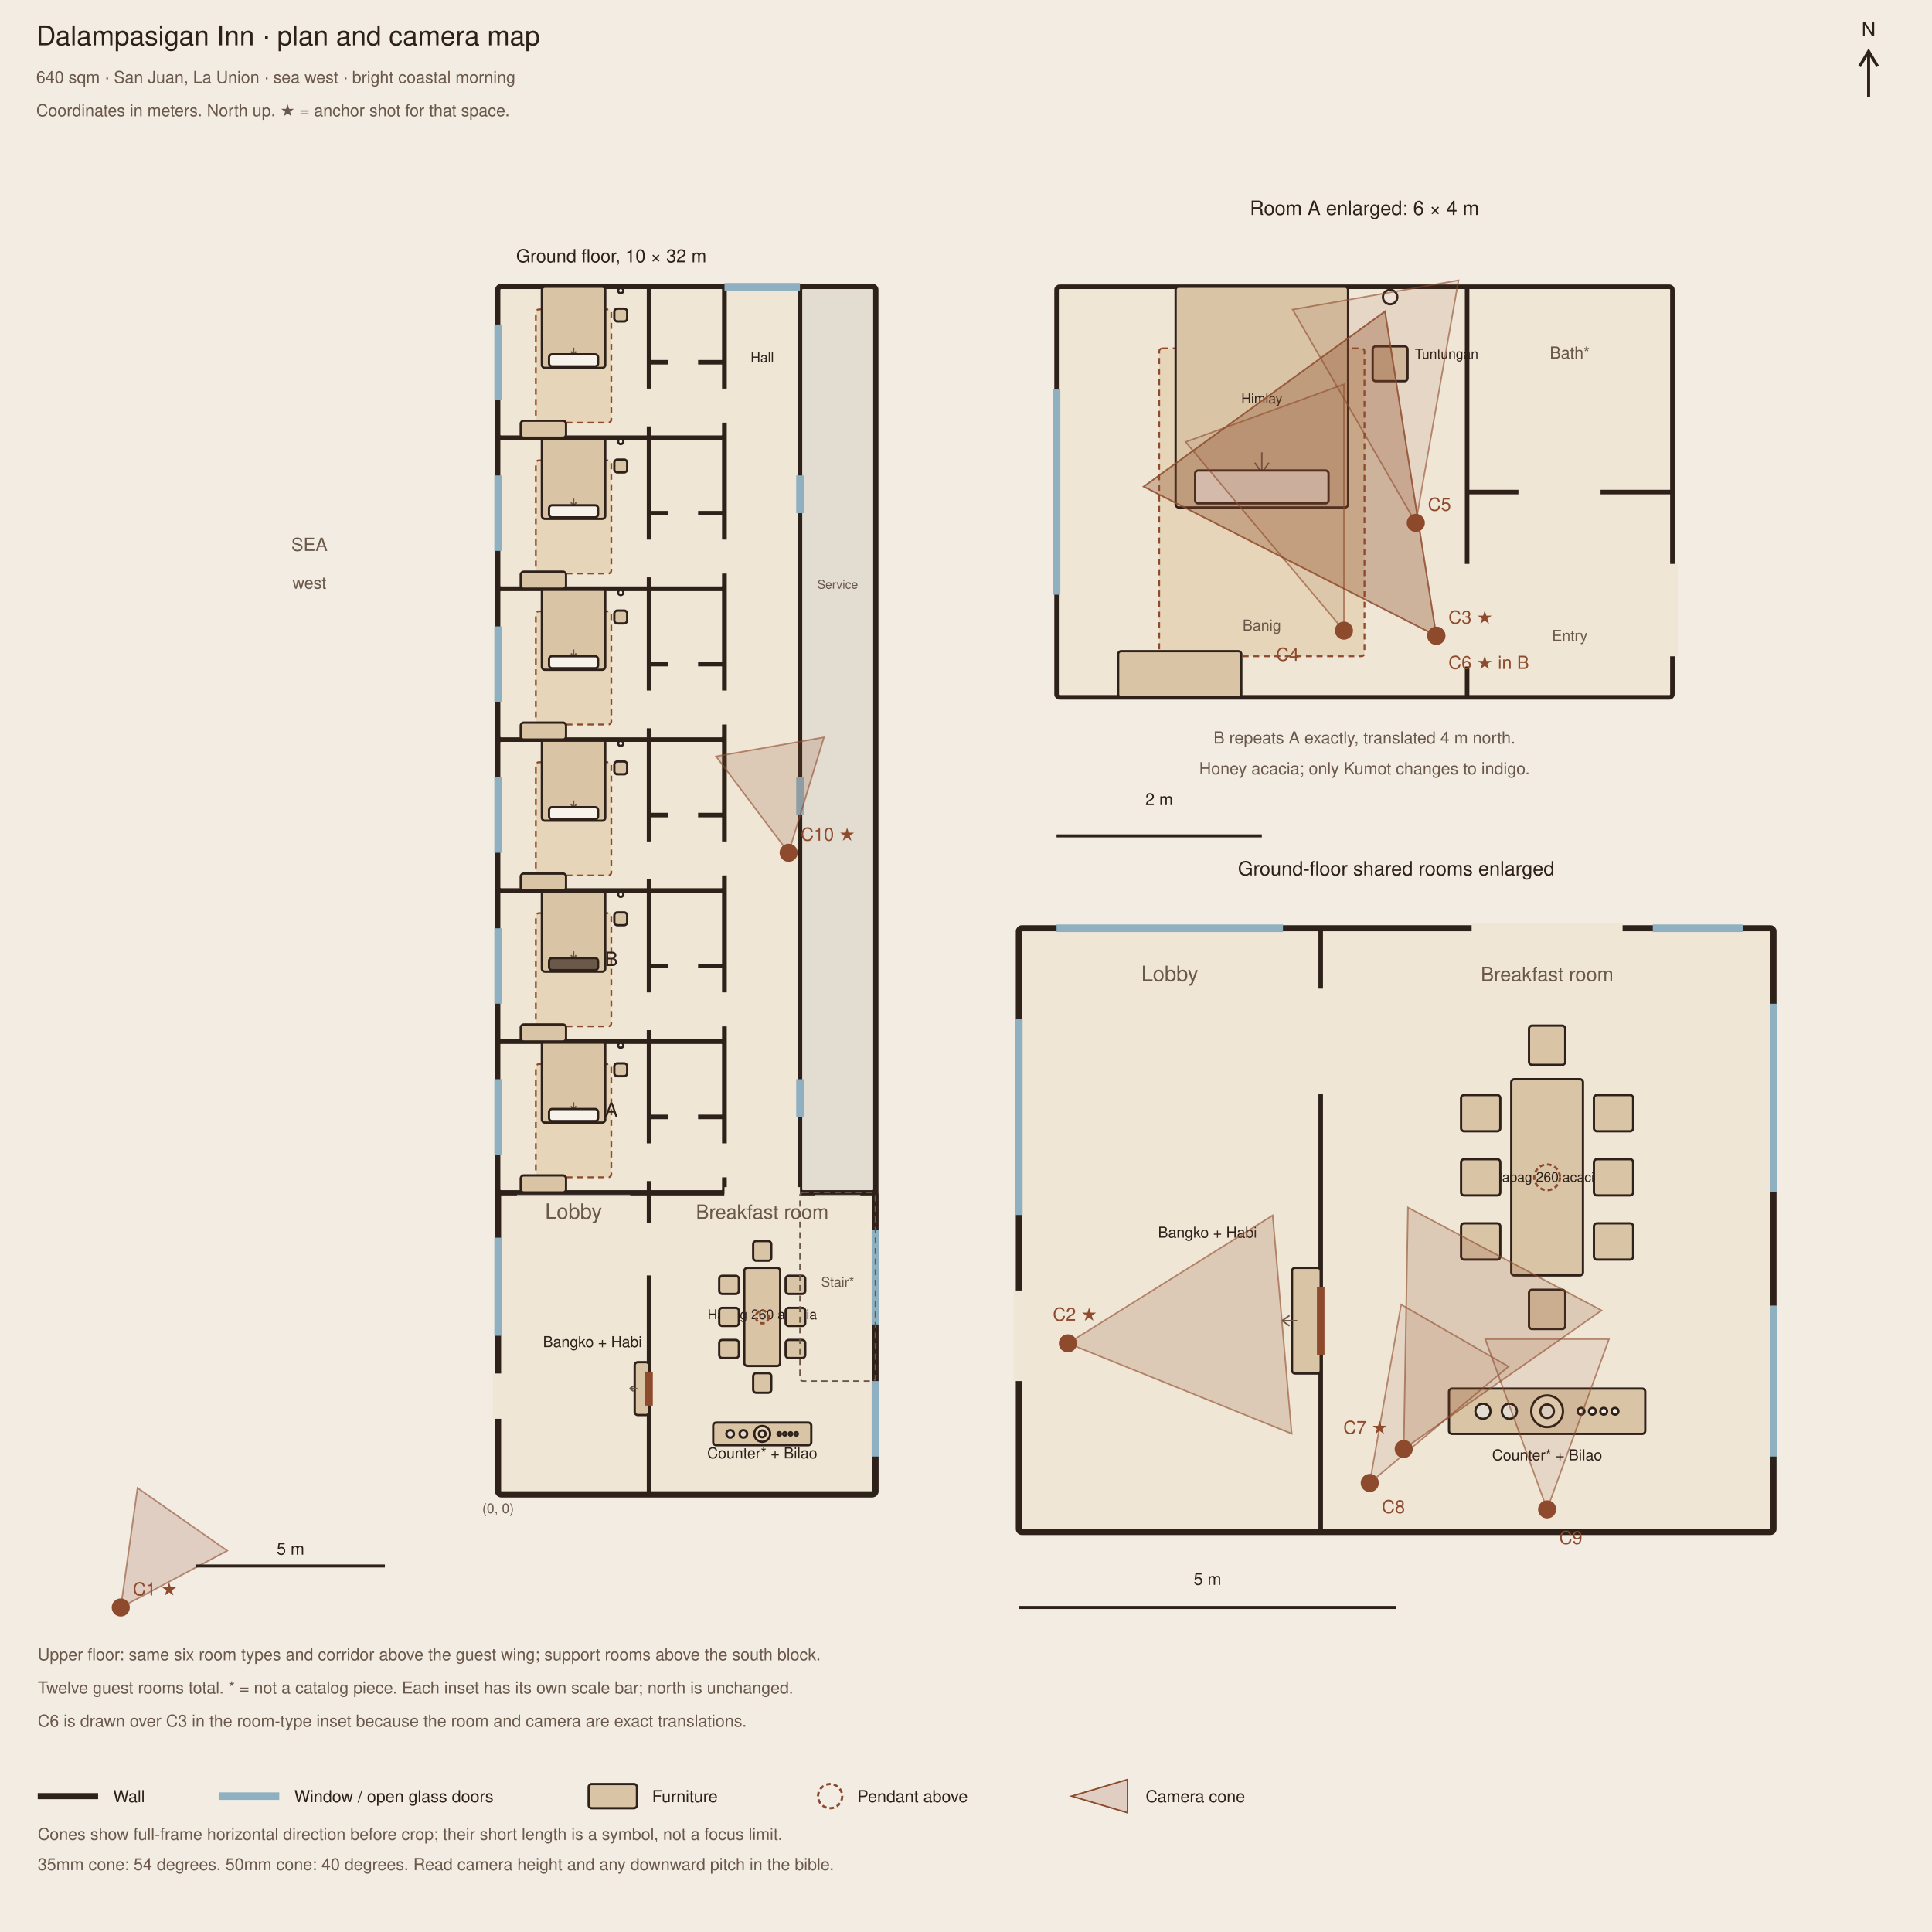
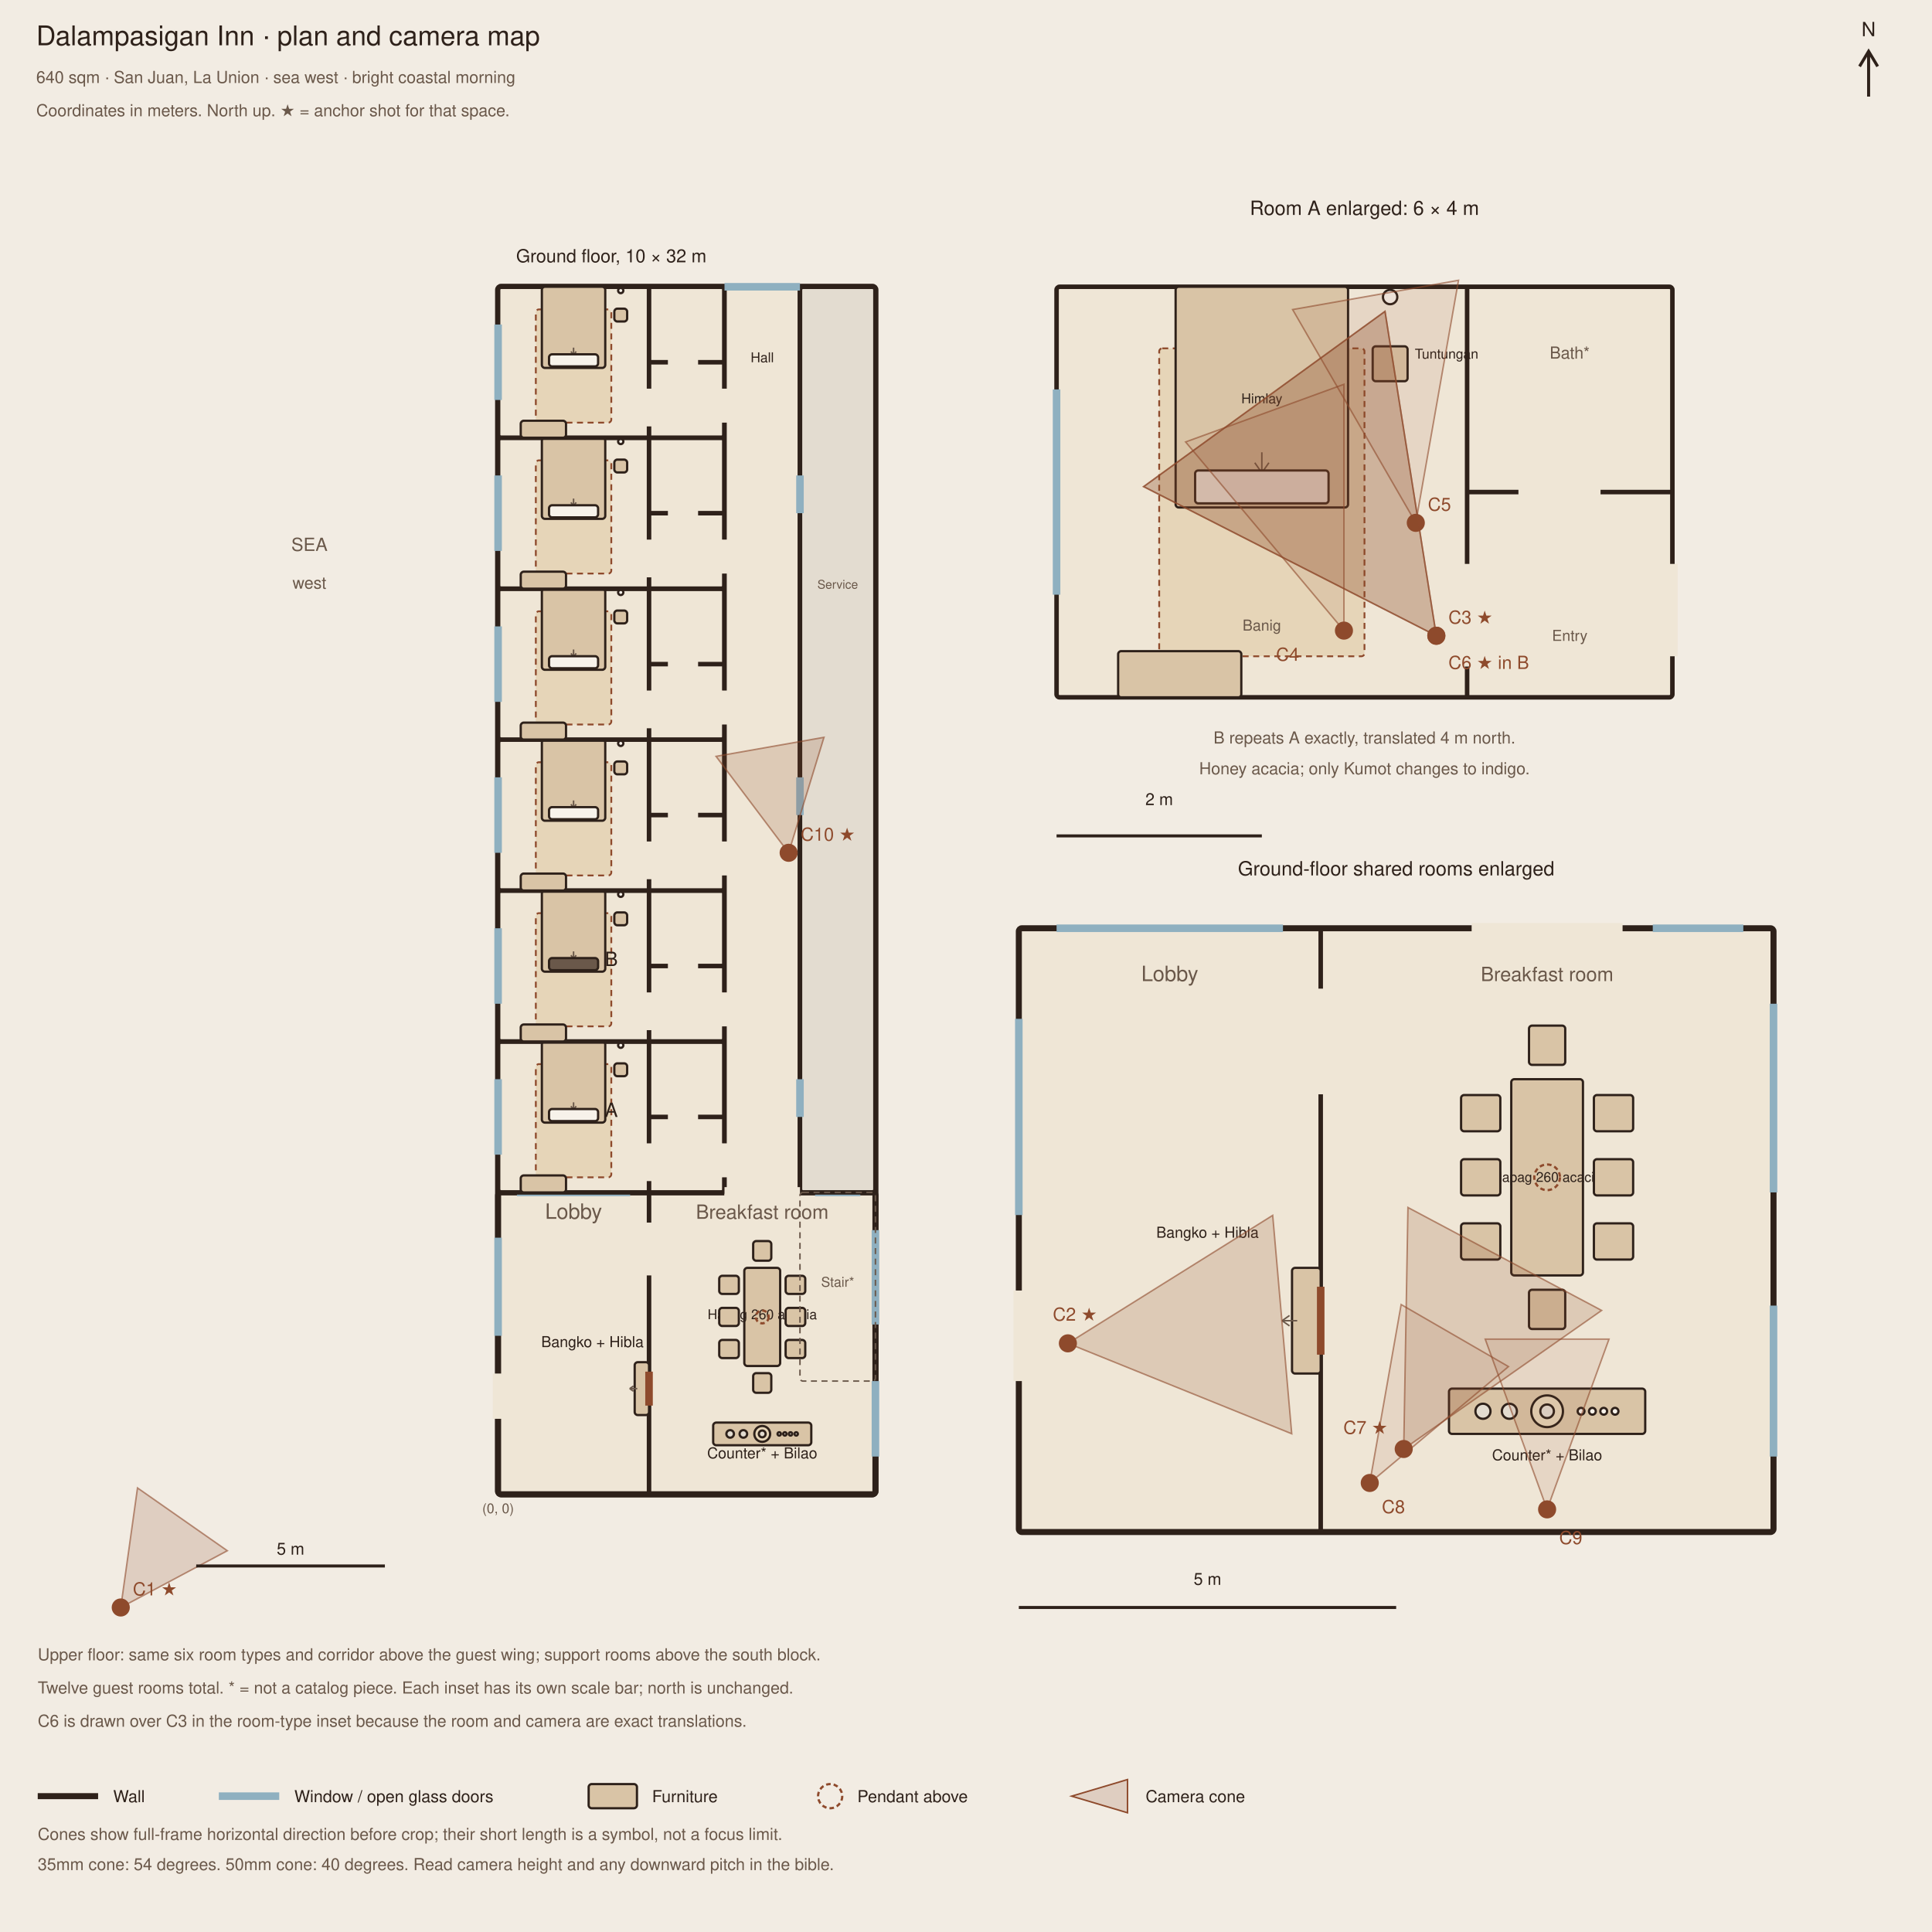
<svg xmlns="http://www.w3.org/2000/svg" width="1280" height="1280" viewBox="0 0 1280 1280" font-family="Helvetica, Arial, sans-serif">
  <rect width="100%" height="100%" fill="#F2ECE3" />
  <text x="24.0" y="30.0" font-size="18" font-weight="500" text-anchor="start" fill="#2E211A">Dalampasigan Inn · plan and camera map</text>
  <text x="24.0" y="55.0" font-size="11" font-weight="400" text-anchor="start" fill="#6A584A">640 sqm · San Juan, La Union · sea west · bright coastal morning</text>
  <text x="24.0" y="77.0" font-size="11" font-weight="400" text-anchor="start" fill="#6A584A">Coordinates in meters. North up. ★ = anchor shot for that space.</text>
  <path d="M1238 64 L1238 34 M1232 44 L1238 34 L1244 44" stroke="#2E211A" stroke-width="2" fill="none" />
  <text x="1238.0" y="24.0" font-size="13" font-weight="400" text-anchor="middle" fill="#2E211A">N</text>
  <rect x="330" y="190" width="250" height="800" rx="2" fill="#EFE6D6" stroke="#2E211A" stroke-width="4" />
  <rect x="330" y="790" width="250" height="200" rx="2" fill="#EFE6D6" stroke="#2E211A" stroke-width="4" />
  <line x1="430" y1="990" x2="430" y2="790" stroke="#2E211A" stroke-width="3" />
  <line x1="330" y1="940" x2="330" y2="910.0" stroke="#EFE6D6" stroke-width="7" />
  <line x1="430" y1="845.0" x2="430" y2="810.0" stroke="#EFE6D6" stroke-width="7" />
  <line x1="480" y1="790" x2="530" y2="790" stroke="#EFE6D6" stroke-width="7" />
  <line x1="330" y1="885.0" x2="330" y2="820.0" stroke="#8FB0C0" stroke-width="5" />
  <line x1="342.5" y1="790" x2="417.5" y2="790" stroke="#8FB0C0" stroke-width="5" />
  <line x1="580" y1="965" x2="580" y2="915" stroke="#8FB0C0" stroke-width="5" />
  <line x1="580" y1="877.5" x2="580" y2="815" stroke="#8FB0C0" stroke-width="5" />
  <line x1="540.0" y1="790" x2="570.0" y2="790" stroke="#8FB0C0" stroke-width="5" />
  <rect x="420.5" y="902.5" width="9.5" height="35.0" rx="2" fill="#D9C4A6" stroke="#2E211A" stroke-width="1.5" />
  <line x1="422.21" y1="920.0" x2="417.21" y2="920.0" stroke="#6A584A" stroke-width="1" />
  <line x1="417.21" y1="920.0" x2="419.667" y2="918.279" stroke="#6A584A" stroke-width="1" />
  <line x1="417.21" y1="920.0" x2="419.667" y2="921.721" stroke="#6A584A" stroke-width="1" />
  <line x1="430" y1="931.25" x2="430" y2="908.75" stroke="#8E4A2C" stroke-width="5" />
-   <text x="392.5" y="892.5" font-size="10" font-weight="400" text-anchor="middle" fill="#2E211A">Bangko + Habi</text>
+   <text x="392.5" y="892.5" font-size="10" font-weight="400" text-anchor="middle" fill="#2E211A">Bangko + Hibla</text>
  <rect x="493.125" y="840.0" width="23.75" height="65.0" rx="2" fill="#D9C4A6" stroke="#2E211A" stroke-width="1.5" />
  <text x="505.0" y="874.0" font-size="9" font-weight="400" text-anchor="middle" fill="#2E211A">Hapag 260 acacia</text>
  <rect x="476.5" y="887.75" width="13.0" height="12.0" rx="2" fill="#D9C4A6" stroke="#2E211A" stroke-width="1.5" />
  <rect x="476.5" y="866.5" width="13.0" height="12.0" rx="2" fill="#D9C4A6" stroke="#2E211A" stroke-width="1.5" />
  <rect x="476.5" y="845.25" width="13.0" height="12.0" rx="2" fill="#D9C4A6" stroke="#2E211A" stroke-width="1.5" />
  <rect x="520.5" y="887.75" width="13.0" height="12.0" rx="2" fill="#D9C4A6" stroke="#2E211A" stroke-width="1.5" />
  <rect x="520.5" y="866.5" width="13.0" height="12.0" rx="2" fill="#D9C4A6" stroke="#2E211A" stroke-width="1.5" />
  <rect x="520.5" y="845.25" width="13.0" height="12.0" rx="2" fill="#D9C4A6" stroke="#2E211A" stroke-width="1.5" />
  <rect x="499.0" y="909.75" width="12.0" height="13.0" rx="2" fill="#D9C4A6" stroke="#2E211A" stroke-width="1.5" />
  <rect x="499.0" y="822.25" width="12.0" height="13.0" rx="2" fill="#D9C4A6" stroke="#2E211A" stroke-width="1.5" />
  <circle cx="505" cy="872.5" r="4.25" fill="none" stroke="#8E4A2C" stroke-width="1.5" stroke-dasharray="3 2" />
  <rect x="472.5" y="942.5" width="65.0" height="15.0" rx="2" fill="#D9C4A6" stroke="#2E211A" stroke-width="1.5" />
  <circle cx="505" cy="950.0" r="5.25" fill="#E6D5B8" stroke="#2E211A" stroke-width="1.5" />
  <circle cx="483.75" cy="950.0" r="2.5" fill="#E3DCD0" stroke="#2E211A" stroke-width="1.5" />
  <circle cx="492.5" cy="950.0" r="2.5" fill="#E3DCD0" stroke="#2E211A" stroke-width="1.5" />
  <circle cx="505" cy="950.0" r="2.25" fill="#E3DCD0" stroke="#2E211A" stroke-width="1.5" />
  <circle cx="516.25" cy="950.0" r="1.125" fill="#F7F2EA" stroke="#2E211A" stroke-width="1.5" />
  <circle cx="520.0" cy="950.0" r="1.125" fill="#F7F2EA" stroke="#2E211A" stroke-width="1.5" />
  <circle cx="523.75" cy="950.0" r="1.125" fill="#F7F2EA" stroke="#2E211A" stroke-width="1.5" />
  <circle cx="527.5" cy="950.0" r="1.125" fill="#F7F2EA" stroke="#2E211A" stroke-width="1.5" />
  <text x="505.0" y="966.2" font-size="10" font-weight="400" text-anchor="middle" fill="#2E211A">Counter* + Bilao</text>
  <text x="380.0" y="807.5" font-size="14" font-weight="400" text-anchor="middle" fill="#6A584A">Lobby</text>
  <text x="505.0" y="807.5" font-size="13" font-weight="400" text-anchor="middle" fill="#6A584A">Breakfast room</text>
  <rect x="330" y="690" width="150" height="100" rx="2" fill="#EFE6D6" stroke="#2E211A" stroke-width="3" />
  <line x1="430" y1="790" x2="430" y2="690" stroke="#2E211A" stroke-width="3" />
  <line x1="430" y1="740" x2="480" y2="740" stroke="#2E211A" stroke-width="3" />
  <line x1="480" y1="780.0" x2="480" y2="757.5" stroke="#EFE6D6" stroke-width="7" />
  <line x1="430" y1="782.5" x2="430" y2="757.5" stroke="#EFE6D6" stroke-width="7" />
  <line x1="442.5" y1="740" x2="462.5" y2="740" stroke="#EFE6D6" stroke-width="7" />
  <line x1="330" y1="765" x2="330" y2="715" stroke="#8FB0C0" stroke-width="5" />
  <rect x="355" y="705.0" width="50" height="75" rx="2" fill="#E6D5B8" stroke="#8E4A2C" stroke-width="1.2" stroke-dasharray="4 3" />
  <rect x="359.0" y="690.0" width="42.0" height="53.75" rx="2" fill="#D9C4A6" stroke="#2E211A" stroke-width="1.5" />
  <line x1="380.0" y1="730.315" x2="380.0" y2="735.315" stroke="#6A584A" stroke-width="1" />
  <line x1="380.0" y1="735.315" x2="378.279" y2="732.858" stroke="#6A584A" stroke-width="1" />
  <line x1="380.0" y1="735.315" x2="381.721" y2="732.858" stroke="#6A584A" stroke-width="1" />
  <rect x="363.75" y="734.75" width="32.5" height="8.0" rx="2" fill="#F7F2EA" stroke="#2E211A" stroke-width="1.5" />
  <rect x="407.0" y="704.5" width="8.5" height="8.5" rx="2" fill="#D9C4A6" stroke="#2E211A" stroke-width="1.5" />
  <rect x="345.0" y="778.75" width="30.0" height="11.25" rx="2" fill="#D9C4A6" stroke="#2E211A" stroke-width="1.5" />
  <circle cx="411.25" cy="692.5" r="1.75" fill="#F7F2EA" stroke="#2E211A" stroke-width="1.5" />
  <rect x="330" y="590" width="150" height="100" rx="2" fill="#EFE6D6" stroke="#2E211A" stroke-width="3" />
  <line x1="430" y1="690" x2="430" y2="590" stroke="#2E211A" stroke-width="3" />
  <line x1="430" y1="640" x2="480" y2="640" stroke="#2E211A" stroke-width="3" />
  <line x1="480" y1="680.0" x2="480" y2="657.5" stroke="#EFE6D6" stroke-width="7" />
  <line x1="430" y1="682.5" x2="430" y2="657.5" stroke="#EFE6D6" stroke-width="7" />
  <line x1="442.5" y1="640" x2="462.5" y2="640" stroke="#EFE6D6" stroke-width="7" />
  <line x1="330" y1="665" x2="330" y2="615" stroke="#8FB0C0" stroke-width="5" />
  <rect x="355" y="605.0" width="50" height="75" rx="2" fill="#E6D5B8" stroke="#8E4A2C" stroke-width="1.2" stroke-dasharray="4 3" />
  <rect x="359.0" y="590.0" width="42.0" height="53.75" rx="2" fill="#D9C4A6" stroke="#2E211A" stroke-width="1.5" />
  <line x1="380.0" y1="630.315" x2="380.0" y2="635.315" stroke="#6A584A" stroke-width="1" />
  <line x1="380.0" y1="635.315" x2="378.279" y2="632.858" stroke="#6A584A" stroke-width="1" />
  <line x1="380.0" y1="635.315" x2="381.721" y2="632.858" stroke="#6A584A" stroke-width="1" />
  <rect x="363.75" y="634.75" width="32.5" height="8.0" rx="2" fill="#6A584A" stroke="#2E211A" stroke-width="1.5" />
  <rect x="407.0" y="604.5" width="8.5" height="8.5" rx="2" fill="#D9C4A6" stroke="#2E211A" stroke-width="1.5" />
  <rect x="345.0" y="678.75" width="30.0" height="11.25" rx="2" fill="#D9C4A6" stroke="#2E211A" stroke-width="1.5" />
  <circle cx="411.25" cy="592.5" r="1.75" fill="#F7F2EA" stroke="#2E211A" stroke-width="1.5" />
  <rect x="330" y="490" width="150" height="100" rx="2" fill="#EFE6D6" stroke="#2E211A" stroke-width="3" />
  <line x1="430" y1="590" x2="430" y2="490" stroke="#2E211A" stroke-width="3" />
  <line x1="430" y1="540" x2="480" y2="540" stroke="#2E211A" stroke-width="3" />
  <line x1="480" y1="580.0" x2="480" y2="557.5" stroke="#EFE6D6" stroke-width="7" />
  <line x1="430" y1="582.5" x2="430" y2="557.5" stroke="#EFE6D6" stroke-width="7" />
  <line x1="442.5" y1="540" x2="462.5" y2="540" stroke="#EFE6D6" stroke-width="7" />
  <line x1="330" y1="565" x2="330" y2="515" stroke="#8FB0C0" stroke-width="5" />
  <rect x="355" y="505" width="50" height="75" rx="2" fill="#E6D5B8" stroke="#8E4A2C" stroke-width="1.2" stroke-dasharray="4 3" />
  <rect x="359.0" y="490.0" width="42.0" height="53.75" rx="2" fill="#D9C4A6" stroke="#2E211A" stroke-width="1.5" />
  <line x1="380.0" y1="530.315" x2="380.0" y2="535.315" stroke="#6A584A" stroke-width="1" />
  <line x1="380.0" y1="535.315" x2="378.279" y2="532.858" stroke="#6A584A" stroke-width="1" />
  <line x1="380.0" y1="535.315" x2="381.721" y2="532.858" stroke="#6A584A" stroke-width="1" />
  <rect x="363.75" y="534.75" width="32.5" height="8.0" rx="2" fill="#F7F2EA" stroke="#2E211A" stroke-width="1.5" />
  <rect x="407.0" y="504.5" width="8.5" height="8.5" rx="2" fill="#D9C4A6" stroke="#2E211A" stroke-width="1.5" />
  <rect x="345.0" y="578.75" width="30.0" height="11.25" rx="2" fill="#D9C4A6" stroke="#2E211A" stroke-width="1.5" />
  <circle cx="411.25" cy="492.5" r="1.75" fill="#F7F2EA" stroke="#2E211A" stroke-width="1.5" />
  <rect x="330" y="390" width="150" height="100" rx="2" fill="#EFE6D6" stroke="#2E211A" stroke-width="3" />
  <line x1="430" y1="490" x2="430" y2="390" stroke="#2E211A" stroke-width="3" />
  <line x1="430" y1="440" x2="480" y2="440" stroke="#2E211A" stroke-width="3" />
  <line x1="480" y1="480" x2="480" y2="457.5" stroke="#EFE6D6" stroke-width="7" />
  <line x1="430" y1="482.5" x2="430" y2="457.5" stroke="#EFE6D6" stroke-width="7" />
  <line x1="442.5" y1="440" x2="462.5" y2="440" stroke="#EFE6D6" stroke-width="7" />
  <line x1="330" y1="465" x2="330" y2="415" stroke="#8FB0C0" stroke-width="5" />
  <rect x="355" y="405.0" width="50" height="75" rx="2" fill="#E6D5B8" stroke="#8E4A2C" stroke-width="1.2" stroke-dasharray="4 3" />
  <rect x="359.0" y="390.0" width="42.0" height="53.75" rx="2" fill="#D9C4A6" stroke="#2E211A" stroke-width="1.5" />
  <line x1="380.0" y1="430.315" x2="380.0" y2="435.315" stroke="#6A584A" stroke-width="1" />
  <line x1="380.0" y1="435.315" x2="378.279" y2="432.858" stroke="#6A584A" stroke-width="1" />
  <line x1="380.0" y1="435.315" x2="381.721" y2="432.858" stroke="#6A584A" stroke-width="1" />
  <rect x="363.75" y="434.75" width="32.5" height="8.0" rx="2" fill="#F7F2EA" stroke="#2E211A" stroke-width="1.5" />
  <rect x="407.0" y="404.5" width="8.5" height="8.5" rx="2" fill="#D9C4A6" stroke="#2E211A" stroke-width="1.5" />
  <rect x="345.0" y="478.75" width="30.0" height="11.25" rx="2" fill="#D9C4A6" stroke="#2E211A" stroke-width="1.5" />
  <circle cx="411.25" cy="392.5" r="1.75" fill="#F7F2EA" stroke="#2E211A" stroke-width="1.5" />
  <rect x="330" y="290" width="150" height="100" rx="2" fill="#EFE6D6" stroke="#2E211A" stroke-width="3" />
  <line x1="430" y1="390" x2="430" y2="290" stroke="#2E211A" stroke-width="3" />
  <line x1="430" y1="340" x2="480" y2="340" stroke="#2E211A" stroke-width="3" />
  <line x1="480" y1="380.0" x2="480" y2="357.5" stroke="#EFE6D6" stroke-width="7" />
  <line x1="430" y1="382.5" x2="430" y2="357.5" stroke="#EFE6D6" stroke-width="7" />
  <line x1="442.5" y1="340" x2="462.5" y2="340" stroke="#EFE6D6" stroke-width="7" />
  <line x1="330" y1="365" x2="330" y2="315" stroke="#8FB0C0" stroke-width="5" />
  <rect x="355" y="305.0" width="50" height="75" rx="2" fill="#E6D5B8" stroke="#8E4A2C" stroke-width="1.2" stroke-dasharray="4 3" />
  <rect x="359.0" y="290.0" width="42.0" height="53.75" rx="2" fill="#D9C4A6" stroke="#2E211A" stroke-width="1.5" />
  <line x1="380.0" y1="330.315" x2="380.0" y2="335.315" stroke="#6A584A" stroke-width="1" />
  <line x1="380.0" y1="335.315" x2="378.279" y2="332.858" stroke="#6A584A" stroke-width="1" />
  <line x1="380.0" y1="335.315" x2="381.721" y2="332.858" stroke="#6A584A" stroke-width="1" />
  <rect x="363.75" y="334.75" width="32.5" height="8.0" rx="2" fill="#F7F2EA" stroke="#2E211A" stroke-width="1.5" />
  <rect x="407.0" y="304.5" width="8.5" height="8.5" rx="2" fill="#D9C4A6" stroke="#2E211A" stroke-width="1.5" />
  <rect x="345.0" y="378.75" width="30.0" height="11.25" rx="2" fill="#D9C4A6" stroke="#2E211A" stroke-width="1.5" />
  <circle cx="411.25" cy="292.5" r="1.75" fill="#F7F2EA" stroke="#2E211A" stroke-width="1.5" />
  <rect x="330" y="190" width="150" height="100" rx="2" fill="#EFE6D6" stroke="#2E211A" stroke-width="3" />
  <line x1="430" y1="290" x2="430" y2="190" stroke="#2E211A" stroke-width="3" />
  <line x1="430" y1="240" x2="480" y2="240" stroke="#2E211A" stroke-width="3" />
  <line x1="480" y1="280.0" x2="480" y2="257.5" stroke="#EFE6D6" stroke-width="7" />
  <line x1="430" y1="282.5" x2="430" y2="257.5" stroke="#EFE6D6" stroke-width="7" />
  <line x1="442.5" y1="240" x2="462.5" y2="240" stroke="#EFE6D6" stroke-width="7" />
  <line x1="330" y1="265" x2="330" y2="215" stroke="#8FB0C0" stroke-width="5" />
  <rect x="355" y="205.0" width="50" height="75" rx="2" fill="#E6D5B8" stroke="#8E4A2C" stroke-width="1.2" stroke-dasharray="4 3" />
  <rect x="359.0" y="190.0" width="42.0" height="53.75" rx="2" fill="#D9C4A6" stroke="#2E211A" stroke-width="1.5" />
  <line x1="380.0" y1="230.315" x2="380.0" y2="235.315" stroke="#6A584A" stroke-width="1" />
  <line x1="380.0" y1="235.315" x2="378.279" y2="232.858" stroke="#6A584A" stroke-width="1" />
  <line x1="380.0" y1="235.315" x2="381.721" y2="232.858" stroke="#6A584A" stroke-width="1" />
  <rect x="363.75" y="234.75" width="32.5" height="8.0" rx="2" fill="#F7F2EA" stroke="#2E211A" stroke-width="1.5" />
  <rect x="407.0" y="204.5" width="8.5" height="8.5" rx="2" fill="#D9C4A6" stroke="#2E211A" stroke-width="1.5" />
  <rect x="345.0" y="278.75" width="30.0" height="11.25" rx="2" fill="#D9C4A6" stroke="#2E211A" stroke-width="1.5" />
  <circle cx="411.25" cy="192.5" r="1.75" fill="#F7F2EA" stroke="#2E211A" stroke-width="1.5" />
  <rect x="480" y="190" width="50" height="600" rx="2" fill="#EFE6D6" stroke="#2E211A" stroke-width="3" />
  <rect x="530" y="190" width="50" height="600" rx="2" fill="#E3DCD0" stroke="#2E211A" stroke-width="3" />
  <line x1="480" y1="790" x2="530" y2="790" stroke="#EFE6D6" stroke-width="7" />
  <line x1="480" y1="780.0" x2="480" y2="757.5" stroke="#EFE6D6" stroke-width="7" />
  <line x1="480" y1="680.0" x2="480" y2="657.5" stroke="#EFE6D6" stroke-width="7" />
  <line x1="480" y1="580.0" x2="480" y2="557.5" stroke="#EFE6D6" stroke-width="7" />
  <line x1="480" y1="480" x2="480" y2="457.5" stroke="#EFE6D6" stroke-width="7" />
  <line x1="480" y1="380.0" x2="480" y2="357.5" stroke="#EFE6D6" stroke-width="7" />
  <line x1="480" y1="280.0" x2="480" y2="257.5" stroke="#EFE6D6" stroke-width="7" />
  <line x1="530" y1="740" x2="530" y2="715" stroke="#8FB0C0" stroke-width="5" />
  <line x1="530" y1="540" x2="530" y2="515" stroke="#8FB0C0" stroke-width="5" />
  <line x1="530" y1="340" x2="530" y2="315" stroke="#8FB0C0" stroke-width="5" />
  <line x1="480" y1="190" x2="530" y2="190" stroke="#8FB0C0" stroke-width="5" />
  <rect x="530" y="790" width="50" height="125" rx="2" fill="none" stroke="#6A584A" stroke-width="1" stroke-dasharray="4 3" />
  <text x="555.0" y="852.5" font-size="9" font-weight="400" text-anchor="middle" fill="#6A584A">Stair*</text>
  <text x="505.0" y="240.0" font-size="9" font-weight="400" text-anchor="middle" fill="#2E211A">Hall</text>
  <text x="555.0" y="390.0" font-size="8" font-weight="400" text-anchor="middle" fill="#6A584A">Service</text>
  <text x="405.0" y="173.8" font-size="12" font-weight="400" text-anchor="middle" fill="#2E211A">Ground floor, 10 × 32 m</text>
  <text x="330.0" y="1002.5" font-size="9" font-weight="400" text-anchor="middle" fill="#6A584A">(0, 0)</text>
  <text x="205.0" y="365.0" font-size="12" font-weight="400" text-anchor="middle" fill="#6A584A">SEA</text>
  <text x="205.0" y="390.0" font-size="11" font-weight="400" text-anchor="middle" fill="#6A584A">west</text>
  <text x="405.0" y="740.0" font-size="13" font-weight="400" text-anchor="middle" fill="#2E211A">A</text>
  <text x="405.0" y="640.0" font-size="13" font-weight="400" text-anchor="middle" fill="#2E211A">B</text>
  <polygon points="80.0,1065.0 91.1,985.8 150.6,1027.4" fill="#8E4A2C" fill-opacity="0.18" stroke="#8E4A2C" stroke-width="1" stroke-opacity="0.6" data-camera="C1" data-shot="dalampasigan-g01-exterior" data-x="-10.0" data-y="-3.0" data-heading="35.0" data-lens="35" data-height="1.5" data-space="project" />
  <circle cx="80.0" cy="1065.0" r="6" fill="#8E4A2C" />
  <text x="88.0" y="1057.0" font-size="12" font-weight="500" text-anchor="start" fill="#8E4A2C">C1 ★</text>
  <polygon points="522.5,565.0 474.4,501.1 545.9,488.5" fill="#8E4A2C" fill-opacity="0.18" stroke="#8E4A2C" stroke-width="1" stroke-opacity="0.6" data-camera="C10" data-shot="dalampasigan-g10-corridor" data-x="7.7" data-y="17.0" data-heading="350.0" data-lens="35" data-height="1.4" data-space="project" />
  <circle cx="522.5" cy="565.0" r="6" fill="#8E4A2C" />
  <text x="530.5" y="557.0" font-size="12" font-weight="500" text-anchor="start" fill="#8E4A2C">C10 ★</text>
  <line x1="130" y1="1037.5" x2="255" y2="1037.5" stroke="#2E211A" stroke-width="2" />
  <text x="192.5" y="1030.0" font-size="11" font-weight="400" text-anchor="middle" fill="#2E211A">5 m</text>
  <rect x="700" y="190" width="408" height="272" rx="2" fill="#EFE6D6" stroke="#2E211A" stroke-width="3" />
  <line x1="972" y1="462" x2="972" y2="190" stroke="#2E211A" stroke-width="3" />
  <line x1="972" y1="326" x2="1108" y2="326" stroke="#2E211A" stroke-width="3" />
  <line x1="1108" y1="434.8" x2="1108" y2="373.6" stroke="#EFE6D6" stroke-width="7" />
  <line x1="972" y1="441.6" x2="972" y2="373.6" stroke="#EFE6D6" stroke-width="7" />
  <line x1="1006.0" y1="326" x2="1060.4" y2="326" stroke="#EFE6D6" stroke-width="7" />
  <line x1="700" y1="394" x2="700" y2="258" stroke="#8FB0C0" stroke-width="5" />
  <rect x="768" y="230.8" width="136" height="204" rx="2" fill="#E6D5B8" stroke="#8E4A2C" stroke-width="1.2" stroke-dasharray="4 3" />
  <rect x="778.88" y="190" width="114.24" height="146.2" rx="2" fill="#D9C4A6" stroke="#2E211A" stroke-width="1.5" />
  <text x="836.0" y="267.2" font-size="9" font-weight="400" text-anchor="middle" fill="#2E211A">Himlay</text>
  <line x1="836.0" y1="299.657" x2="836.0" y2="313.257" stroke="#6A584A" stroke-width="1" />
  <line x1="836.0" y1="313.257" x2="831.32" y2="306.573" stroke="#6A584A" stroke-width="1" />
  <line x1="836.0" y1="313.257" x2="840.68" y2="306.573" stroke="#6A584A" stroke-width="1" />
  <rect x="791.8" y="311.72" width="88.4" height="21.76" rx="2" fill="#F7F2EA" stroke="#2E211A" stroke-width="1.5" />
  <rect x="909.44" y="229.44" width="23.12" height="23.12" rx="2" fill="#D9C4A6" stroke="#2E211A" stroke-width="1.5" />
  <rect x="740.8" y="431.4" width="81.6" height="30.6" rx="2" fill="#D9C4A6" stroke="#2E211A" stroke-width="1.5" />
  <circle cx="921.0" cy="196.8" r="4.76" fill="#F7F2EA" stroke="#2E211A" stroke-width="1.5" />
  <text x="1040.0" y="237.6" font-size="11" font-weight="400" text-anchor="middle" fill="#6A584A">Bath*</text>
  <text x="1040.0" y="424.6" font-size="10" font-weight="400" text-anchor="middle" fill="#6A584A">Entry</text>
  <text x="836.0" y="417.8" font-size="10" font-weight="400" text-anchor="middle" fill="#6A584A">Banig</text>
  <text x="958.4" y="237.6" font-size="9" font-weight="400" text-anchor="middle" fill="#2E211A">Tuntungan</text>
  <text x="904.0" y="142.4" font-size="13" font-weight="400" text-anchor="middle" fill="#2E211A">Room A enlarged: 6 × 4 m</text>
  <text x="904.0" y="492.6" font-size="11" font-weight="400" text-anchor="middle" fill="#6A584A">B repeats A exactly, translated 4 m north.</text>
  <text x="904.0" y="513.0" font-size="11" font-weight="400" text-anchor="middle" fill="#6A584A">Honey acacia; only Kumot changes to indigo.</text>
  <polygon points="951.6,421.2 757.7,322.4 917.6,206.3" fill="#8E4A2C" fill-opacity="0.18" stroke="#8E4A2C" stroke-width="1" stroke-opacity="0.6" data-camera="C3" data-shot="dalampasigan-hero" data-x="3.7" data-y="8.6" data-heading="324.0" data-lens="35" data-height="1.15" data-space="project" />
  <circle cx="951.6" cy="421.2" r="6" fill="#8E4A2C" />
  <text x="959.6" y="413.2" font-size="12" font-weight="500" text-anchor="start" fill="#8E4A2C">C3 ★</text>
  <polygon points="890.4,417.8 785.5,292.8 890.4,254.6" fill="#8E4A2C" fill-opacity="0.1" stroke="#8E4A2C" stroke-width="1" stroke-opacity="0.6" data-camera="C4" data-shot="dalampasigan-g04-reed-mat" data-x="2.8" data-y="8.65" data-heading="340.0" data-lens="50" data-height="0.75" data-space="project" />
  <circle cx="890.4" cy="417.8" r="6" fill="#8E4A2C" />
  <text x="845.4" y="437.8" font-size="12" font-weight="500" text-anchor="start" fill="#8E4A2C">C4</text>
  <polygon points="938.0,346.4 856.4,205.1 966.3,185.7" fill="#8E4A2C" fill-opacity="0.1" stroke="#8E4A2C" stroke-width="1" stroke-opacity="0.6" data-camera="C5" data-shot="dalampasigan-g05-bedside-stool" data-x="3.5" data-y="9.7" data-heading="350.0" data-lens="50" data-height="0.8" data-space="project" />
  <circle cx="938.0" cy="346.4" r="6" fill="#8E4A2C" />
  <text x="946.0" y="338.4" font-size="12" font-weight="500" text-anchor="start" fill="#8E4A2C">C5</text>
  <polygon points="951.6,421.2 757.7,322.4 917.6,206.3" fill="#8E4A2C" fill-opacity="0.18" stroke="#8E4A2C" stroke-width="1" stroke-opacity="0.6" data-camera="C6" data-shot="dalampasigan-g06-second-room" data-x="3.7" data-y="12.6" data-heading="324.0" data-lens="35" data-height="1.15" data-space="project" />
  <circle cx="951.6" cy="421.2" r="6" fill="#8E4A2C" />
  <text x="959.6" y="443.2" font-size="12" font-weight="500" text-anchor="start" fill="#8E4A2C">C6 ★ in B</text>
  <line x1="700" y1="553.8" x2="836" y2="553.8" stroke="#2E211A" stroke-width="2" />
  <text x="768.0" y="533.4" font-size="11" font-weight="400" text-anchor="middle" fill="#2E211A">2 m</text>
  <rect x="675" y="615" width="500" height="400" rx="2" fill="#EFE6D6" stroke="#2E211A" stroke-width="4" />
  <line x1="875" y1="1015" x2="875" y2="615" stroke="#2E211A" stroke-width="3" />
  <line x1="675" y1="915" x2="675" y2="855.0" stroke="#EFE6D6" stroke-width="7" />
  <line x1="875" y1="725.0" x2="875" y2="655.0" stroke="#EFE6D6" stroke-width="7" />
  <line x1="975" y1="615" x2="1075" y2="615" stroke="#EFE6D6" stroke-width="7" />
  <line x1="675" y1="805.0" x2="675" y2="675.0" stroke="#8FB0C0" stroke-width="5" />
  <line x1="700.0" y1="615" x2="850.0" y2="615" stroke="#8FB0C0" stroke-width="5" />
  <line x1="1175" y1="965" x2="1175" y2="865" stroke="#8FB0C0" stroke-width="5" />
  <line x1="1175" y1="790.0" x2="1175" y2="665" stroke="#8FB0C0" stroke-width="5" />
  <line x1="1095.0" y1="615" x2="1155.0" y2="615" stroke="#8FB0C0" stroke-width="5" />
  <rect x="856.0" y="840.0" width="19.0" height="70.0" rx="2" fill="#D9C4A6" stroke="#2E211A" stroke-width="1.5" />
  <line x1="859.42" y1="875.0" x2="849.42" y2="875.0" stroke="#6A584A" stroke-width="1" />
  <line x1="849.42" y1="875.0" x2="854.335" y2="871.559" stroke="#6A584A" stroke-width="1" />
  <line x1="849.42" y1="875.0" x2="854.335" y2="878.441" stroke="#6A584A" stroke-width="1" />
  <line x1="875" y1="897.5" x2="875" y2="852.5" stroke="#8E4A2C" stroke-width="5" />
-   <text x="800.0" y="820.0" font-size="10" font-weight="400" text-anchor="middle" fill="#2E211A">Bangko + Habi</text>
+   <text x="800.0" y="820.0" font-size="10" font-weight="400" text-anchor="middle" fill="#2E211A">Bangko + Hibla</text>
  <rect x="1001.25" y="715.0" width="47.5" height="130.0" rx="2" fill="#D9C4A6" stroke="#2E211A" stroke-width="1.5" />
  <text x="1025.0" y="783.0" font-size="9" font-weight="400" text-anchor="middle" fill="#2E211A">Hapag 260 acacia</text>
  <rect x="968.0" y="810.5" width="26.0" height="24.0" rx="2" fill="#D9C4A6" stroke="#2E211A" stroke-width="1.5" />
  <rect x="968.0" y="768.0" width="26.0" height="24.0" rx="2" fill="#D9C4A6" stroke="#2E211A" stroke-width="1.5" />
  <rect x="968.0" y="725.5" width="26.0" height="24.0" rx="2" fill="#D9C4A6" stroke="#2E211A" stroke-width="1.5" />
  <rect x="1056.0" y="810.5" width="26.0" height="24.0" rx="2" fill="#D9C4A6" stroke="#2E211A" stroke-width="1.5" />
  <rect x="1056.0" y="768.0" width="26.0" height="24.0" rx="2" fill="#D9C4A6" stroke="#2E211A" stroke-width="1.5" />
  <rect x="1056.0" y="725.5" width="26.0" height="24.0" rx="2" fill="#D9C4A6" stroke="#2E211A" stroke-width="1.5" />
  <rect x="1013.0" y="854.5" width="24.0" height="26.0" rx="2" fill="#D9C4A6" stroke="#2E211A" stroke-width="1.5" />
  <rect x="1013.0" y="679.5" width="24.0" height="26.0" rx="2" fill="#D9C4A6" stroke="#2E211A" stroke-width="1.5" />
  <circle cx="1025" cy="780.0" r="8.5" fill="none" stroke="#8E4A2C" stroke-width="1.5" stroke-dasharray="3 2" />
  <rect x="960.0" y="920.0" width="130.0" height="30.0" rx="2" fill="#D9C4A6" stroke="#2E211A" stroke-width="1.5" />
  <circle cx="1025" cy="935.0" r="10.5" fill="#E6D5B8" stroke="#2E211A" stroke-width="1.5" />
  <circle cx="982.5" cy="935.0" r="5.0" fill="#E3DCD0" stroke="#2E211A" stroke-width="1.5" />
  <circle cx="1000.0" cy="935.0" r="5.0" fill="#E3DCD0" stroke="#2E211A" stroke-width="1.5" />
  <circle cx="1025" cy="935.0" r="4.5" fill="#E3DCD0" stroke="#2E211A" stroke-width="1.5" />
  <circle cx="1047.5" cy="935.0" r="2.25" fill="#F7F2EA" stroke="#2E211A" stroke-width="1.5" />
  <circle cx="1055.0" cy="935.0" r="2.25" fill="#F7F2EA" stroke="#2E211A" stroke-width="1.5" />
  <circle cx="1062.5" cy="935.0" r="2.25" fill="#F7F2EA" stroke="#2E211A" stroke-width="1.5" />
  <circle cx="1070.0" cy="935.0" r="2.25" fill="#F7F2EA" stroke="#2E211A" stroke-width="1.5" />
  <text x="1025.0" y="967.5" font-size="10" font-weight="400" text-anchor="middle" fill="#2E211A">Counter* + Bilao</text>
  <text x="775.0" y="650.0" font-size="14" font-weight="400" text-anchor="middle" fill="#6A584A">Lobby</text>
  <text x="1025.0" y="650.0" font-size="13" font-weight="400" text-anchor="middle" fill="#6A584A">Breakfast room</text>
  <text x="925.0" y="580.0" font-size="13" font-weight="400" text-anchor="middle" fill="#2E211A">Ground-floor shared rooms enlarged</text>
  <polygon points="707.5,890.0 843.2,805.2 855.8,949.9" fill="#8E4A2C" fill-opacity="0.18" stroke="#8E4A2C" stroke-width="1" stroke-opacity="0.6" data-camera="C2" data-shot="dalampasigan-g02-lobby" data-x="0.65" data-y="2.5" data-heading="85.0" data-lens="35" data-height="1.2" data-space="project" />
  <circle cx="707.5" cy="890.0" r="6" fill="#8E4A2C" />
  <text x="697.5" y="875.0" font-size="12" font-weight="500" text-anchor="start" fill="#8E4A2C">C2 ★</text>
  <polygon points="930.0,960.0 932.8,800.0 1061.1,868.2" fill="#8E4A2C" fill-opacity="0.18" stroke="#8E4A2C" stroke-width="1" stroke-opacity="0.6" data-camera="C7" data-shot="dalampasigan-g07-breakfast" data-x="5.1" data-y="1.1" data-heading="28.0" data-lens="35" data-height="1.25" data-space="project" />
  <circle cx="930.0" cy="960.0" r="6" fill="#8E4A2C" />
  <text x="890.0" y="950.0" font-size="12" font-weight="500" text-anchor="start" fill="#8E4A2C">C7 ★</text>
  <polygon points="907.5,982.5 928.3,864.3 999.4,905.4" fill="#8E4A2C" fill-opacity="0.1" stroke="#8E4A2C" stroke-width="1" stroke-opacity="0.6" data-camera="C8" data-shot="dalampasigan-g08-pendant" data-x="4.65" data-y="0.65" data-heading="30.0" data-lens="50" data-height="1.4" data-space="project" />
  <circle cx="907.5" cy="982.5" r="6" fill="#8E4A2C" />
  <text x="915.5" y="1002.5" font-size="12" font-weight="500" text-anchor="start" fill="#8E4A2C">C8</text>
  <polygon points="1025.0,1000.0 984.0,887.2 1066.0,887.2" fill="#8E4A2C" fill-opacity="0.1" stroke="#8E4A2C" stroke-width="1" stroke-opacity="0.6" data-camera="C9" data-shot="dalampasigan-g09-serving-counter" data-x="7.0" data-y="0.3" data-heading="0.0" data-lens="50" data-height="1.2" data-space="project" />
  <circle cx="1025.0" cy="1000.0" r="6" fill="#8E4A2C" />
  <text x="1033.0" y="1023.0" font-size="12" font-weight="500" text-anchor="start" fill="#8E4A2C">C9</text>
  <line x1="675" y1="1065.0" x2="925" y2="1065.0" stroke="#2E211A" stroke-width="2" />
  <text x="800.0" y="1050.0" font-size="11" font-weight="400" text-anchor="middle" fill="#2E211A">5 m</text>
  <text x="25.0" y="1100.0" font-size="11" font-weight="400" text-anchor="start" fill="#6A584A">Upper floor: same six room types and corridor above the guest wing; support rooms above the south block.</text>
  <text x="25.0" y="1122.0" font-size="11" font-weight="400" text-anchor="start" fill="#6A584A">Twelve guest rooms total. * = not a catalog piece. Each inset has its own scale bar; north is unchanged.</text>
  <text x="25.0" y="1144.0" font-size="11" font-weight="400" text-anchor="start" fill="#6A584A">C6 is drawn over C3 in the room-type inset because the room and camera are exact translations.</text>
  <line x1="25" y1="1190" x2="65" y2="1190" stroke="#2E211A" stroke-width="4" />
  <text x="75.0" y="1194.0" font-size="11" font-weight="400" text-anchor="start" fill="#2E211A">Wall</text>
  <line x1="145" y1="1190" x2="185" y2="1190" stroke="#8FB0C0" stroke-width="5" />
  <text x="195.0" y="1194.0" font-size="11" font-weight="400" text-anchor="start" fill="#2E211A">Window / open glass doors</text>
  <rect x="390" y="1182" width="32" height="16" fill="#D9C4A6" stroke="#2E211A" stroke-width="1.5" rx="2" />
  <text x="432.0" y="1194.0" font-size="11" font-weight="400" text-anchor="start" fill="#2E211A">Furniture</text>
  <circle cx="550" cy="1190" r="8" fill="none" stroke="#8E4A2C" stroke-width="1.5" stroke-dasharray="3 2" />
  <text x="568.0" y="1194.0" font-size="11" font-weight="400" text-anchor="start" fill="#2E211A">Pendant above</text>
  <polygon points="710,1190 747,1179 747,1201" fill="#8E4A2C" fill-opacity="0.18" stroke="#8E4A2C" stroke-width="1" />
  <text x="759.0" y="1194.0" font-size="11" font-weight="400" text-anchor="start" fill="#2E211A">Camera cone</text>
  <text x="25.0" y="1219.0" font-size="11" font-weight="400" text-anchor="start" fill="#6A584A">Cones show full-frame horizontal direction before crop; their short length is a symbol, not a focus limit.</text>
  <text x="25.0" y="1239.0" font-size="11" font-weight="400" text-anchor="start" fill="#6A584A">35mm cone: 54 degrees. 50mm cone: 40 degrees. Read camera height and any downward pitch in the bible.</text>
</svg>
